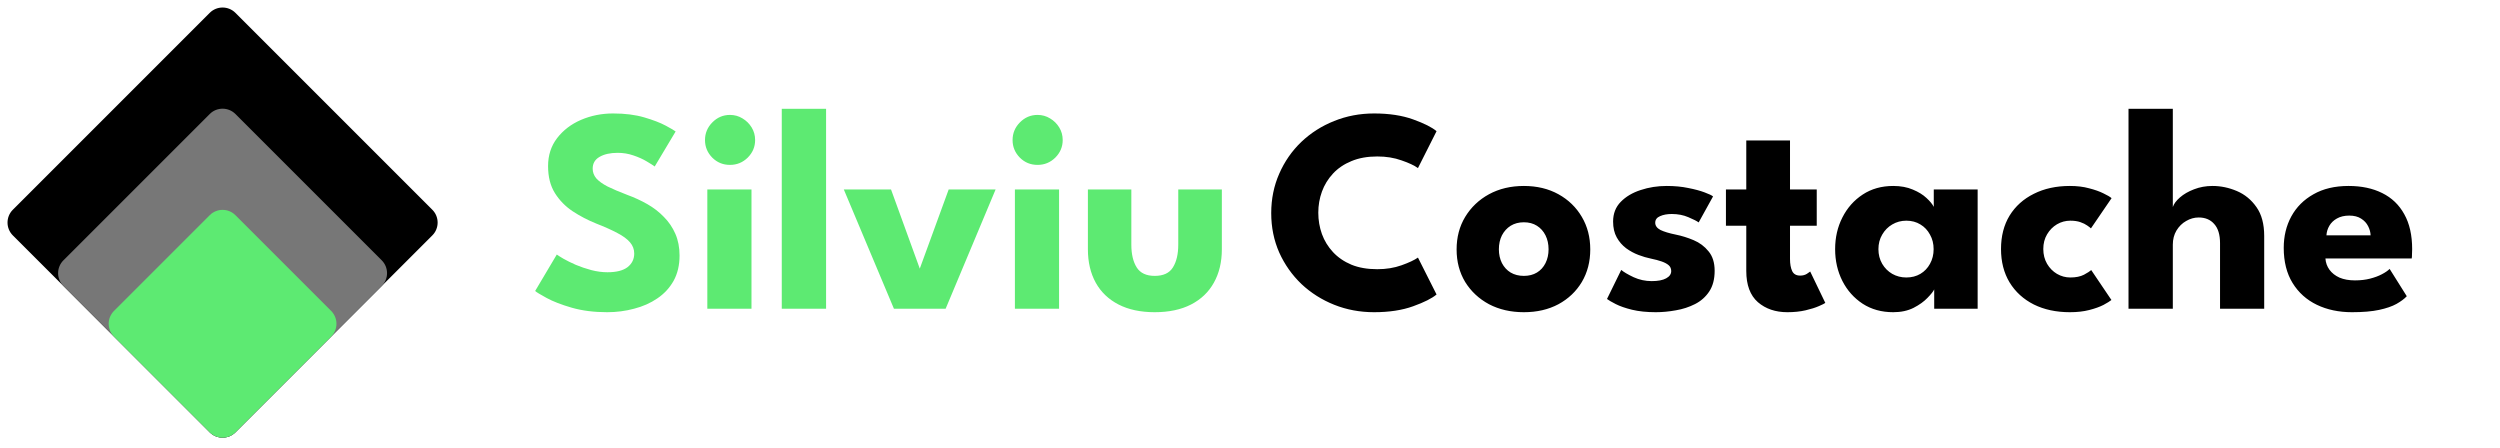
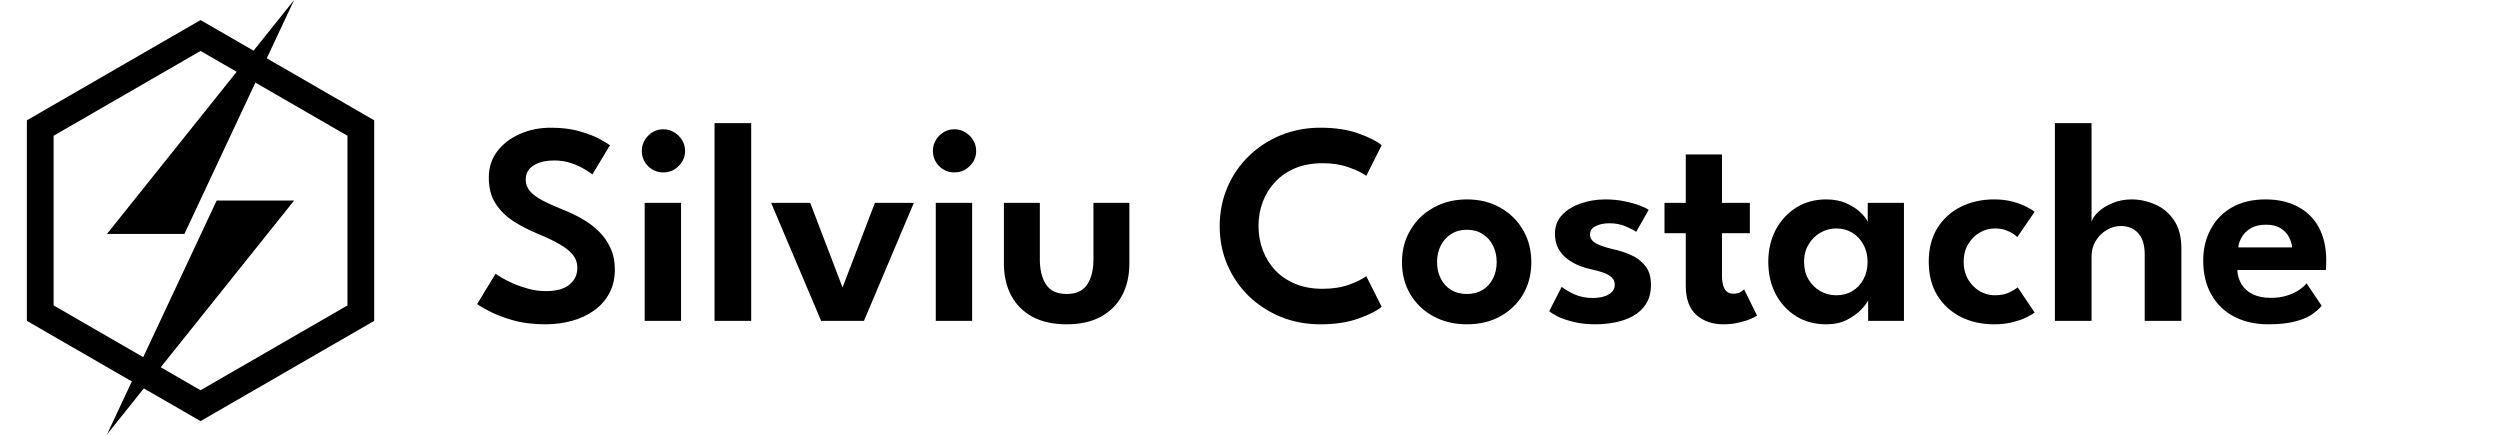
- <svg xmlns="http://www.w3.org/2000/svg" width="413" height="74" viewBox="0 0 413 74" fill="none">
-   <path d="M101.27 18.744C103.238 18.744 104.958 18.96 106.43 19.392C107.902 19.824 109.086 20.28 109.982 20.76C110.878 21.24 111.422 21.56 111.614 21.72L108.158 27.504C107.902 27.312 107.462 27.032 106.838 26.664C106.23 26.296 105.502 25.968 104.654 25.68C103.822 25.392 102.95 25.248 102.038 25.248C100.806 25.248 99.806 25.472 99.038 25.92C98.286 26.352 97.91 27 97.91 27.864C97.91 28.456 98.11 28.992 98.51 29.472C98.926 29.936 99.55 30.384 100.382 30.816C101.23 31.232 102.302 31.688 103.598 32.184C104.782 32.616 105.894 33.128 106.934 33.72C107.974 34.312 108.886 35.016 109.67 35.832C110.47 36.632 111.102 37.56 111.566 38.616C112.03 39.672 112.262 40.872 112.262 42.216C112.262 43.816 111.934 45.208 111.278 46.392C110.622 47.56 109.726 48.528 108.59 49.296C107.47 50.064 106.19 50.632 104.75 51C103.326 51.384 101.846 51.576 100.31 51.576C98.134 51.576 96.182 51.328 94.454 50.832C92.742 50.336 91.358 49.8 90.302 49.224C89.246 48.648 88.614 48.264 88.406 48.072L91.982 42.048C92.174 42.192 92.542 42.424 93.086 42.744C93.646 43.064 94.326 43.4 95.126 43.752C95.926 44.088 96.774 44.376 97.67 44.616C98.582 44.856 99.478 44.976 100.358 44.976C101.83 44.976 102.934 44.696 103.67 44.136C104.406 43.56 104.774 42.808 104.774 41.88C104.774 41.192 104.542 40.576 104.078 40.032C103.614 39.488 102.918 38.976 101.99 38.496C101.062 38 99.902 37.48 98.51 36.936C97.118 36.376 95.814 35.696 94.598 34.896C93.398 34.096 92.422 33.096 91.67 31.896C90.918 30.696 90.542 29.208 90.542 27.432C90.542 25.656 91.038 24.12 92.03 22.824C93.038 21.512 94.358 20.504 95.99 19.8C97.638 19.096 99.398 18.744 101.27 18.744ZM116.85 51V31.296H124.146V51H116.85ZM120.594 27.24C119.442 27.24 118.466 26.84 117.666 26.04C116.866 25.224 116.466 24.256 116.466 23.136C116.466 22.016 116.866 21.048 117.666 20.232C118.482 19.4 119.458 18.984 120.594 18.984C121.346 18.984 122.034 19.176 122.658 19.56C123.282 19.928 123.786 20.424 124.17 21.048C124.554 21.672 124.746 22.368 124.746 23.136C124.746 24.256 124.338 25.224 123.522 26.04C122.706 26.84 121.73 27.24 120.594 27.24ZM136.468 51H129.148V17.976H136.468V51ZM139.396 31.296H147.196L151.948 44.376L156.724 31.296H164.476L156.22 51H147.676L139.396 31.296ZM167.662 51V31.296H174.958V51H167.662ZM171.406 27.24C170.254 27.24 169.278 26.84 168.478 26.04C167.678 25.224 167.278 24.256 167.278 23.136C167.278 22.016 167.678 21.048 168.478 20.232C169.294 19.4 170.27 18.984 171.406 18.984C172.158 18.984 172.846 19.176 173.47 19.56C174.094 19.928 174.598 20.424 174.982 21.048C175.366 21.672 175.558 22.368 175.558 23.136C175.558 24.256 175.15 25.224 174.334 26.04C173.518 26.84 172.542 27.24 171.406 27.24ZM186.897 40.416C186.897 41.984 187.193 43.24 187.785 44.184C188.377 45.112 189.369 45.576 190.761 45.576C192.185 45.576 193.185 45.112 193.761 44.184C194.353 43.24 194.649 41.984 194.649 40.416V31.296H201.849V41.184C201.849 43.296 201.409 45.136 200.529 46.704C199.665 48.256 198.409 49.456 196.761 50.304C195.113 51.152 193.113 51.576 190.761 51.576C188.425 51.576 186.433 51.152 184.785 50.304C183.137 49.456 181.881 48.256 181.017 46.704C180.153 45.136 179.721 43.296 179.721 41.184V31.296H186.897V40.416Z" fill="#5DEA72" />
-   <path d="M227.526 44.472C228.998 44.472 230.334 44.256 231.534 43.824C232.75 43.392 233.654 42.968 234.246 42.552L237.318 48.648C236.566 49.288 235.278 49.936 233.454 50.592C231.646 51.248 229.494 51.576 226.998 51.576C224.662 51.576 222.47 51.168 220.422 50.352C218.374 49.536 216.566 48.392 214.998 46.92C213.446 45.432 212.222 43.696 211.326 41.712C210.446 39.712 210.006 37.544 210.006 35.208C210.006 32.872 210.446 30.704 211.326 28.704C212.206 26.688 213.422 24.936 214.974 23.448C216.542 21.96 218.35 20.808 220.398 19.992C222.462 19.16 224.662 18.744 226.998 18.744C229.494 18.744 231.646 19.072 233.454 19.728C235.278 20.384 236.566 21.032 237.318 21.672L234.246 27.768C233.654 27.336 232.75 26.912 231.534 26.496C230.334 26.064 228.998 25.848 227.526 25.848C225.894 25.848 224.47 26.104 223.254 26.616C222.038 27.112 221.022 27.8 220.206 28.68C219.39 29.56 218.782 30.552 218.382 31.656C217.982 32.76 217.782 33.92 217.782 35.136C217.782 36.368 217.982 37.544 218.382 38.664C218.782 39.768 219.39 40.76 220.206 41.64C221.022 42.52 222.038 43.216 223.254 43.728C224.47 44.224 225.894 44.472 227.526 44.472ZM251.743 51.576C249.583 51.576 247.663 51.136 245.983 50.256C244.319 49.36 243.007 48.136 242.047 46.584C241.103 45.016 240.631 43.224 240.631 41.208C240.631 39.192 241.103 37.4 242.047 35.832C243.007 34.248 244.319 33 245.983 32.088C247.663 31.176 249.583 30.72 251.743 30.72C253.903 30.72 255.807 31.176 257.455 32.088C259.103 33 260.391 34.248 261.319 35.832C262.247 37.4 262.711 39.192 262.711 41.208C262.711 43.224 262.247 45.016 261.319 46.584C260.391 48.136 259.103 49.36 257.455 50.256C255.807 51.136 253.903 51.576 251.743 51.576ZM251.743 45.576C252.575 45.576 253.295 45.392 253.903 45.024C254.511 44.656 254.983 44.136 255.319 43.464C255.655 42.792 255.823 42.032 255.823 41.184C255.823 40.32 255.655 39.552 255.319 38.88C254.983 38.208 254.511 37.68 253.903 37.296C253.295 36.912 252.575 36.72 251.743 36.72C250.911 36.72 250.183 36.912 249.559 37.296C248.951 37.68 248.471 38.208 248.119 38.88C247.783 39.552 247.615 40.32 247.615 41.184C247.615 42.032 247.783 42.792 248.119 43.464C248.471 44.136 248.951 44.656 249.559 45.024C250.183 45.392 250.911 45.576 251.743 45.576ZM275.34 30.72C276.636 30.72 277.82 30.832 278.892 31.056C279.964 31.264 280.86 31.504 281.58 31.776C282.316 32.048 282.788 32.272 282.996 32.448L280.62 36.744C280.316 36.52 279.748 36.232 278.916 35.88C278.1 35.528 277.188 35.352 276.18 35.352C275.412 35.352 274.764 35.472 274.236 35.712C273.708 35.936 273.444 36.296 273.444 36.792C273.444 37.288 273.732 37.688 274.308 37.992C274.9 38.28 275.748 38.536 276.852 38.76C277.812 38.952 278.788 39.256 279.78 39.672C280.772 40.088 281.596 40.704 282.252 41.52C282.924 42.32 283.26 43.392 283.26 44.736C283.26 46.112 282.964 47.248 282.372 48.144C281.78 49.04 280.996 49.736 280.02 50.232C279.044 50.728 277.988 51.072 276.852 51.264C275.716 51.472 274.612 51.576 273.54 51.576C272.036 51.576 270.724 51.44 269.604 51.168C268.5 50.896 267.604 50.584 266.916 50.232C266.228 49.88 265.748 49.6 265.476 49.392L267.828 44.592C268.244 44.944 268.924 45.344 269.868 45.792C270.812 46.224 271.812 46.44 272.868 46.44C273.892 46.44 274.684 46.288 275.244 45.984C275.804 45.68 276.084 45.28 276.084 44.784C276.084 44.384 275.948 44.064 275.676 43.824C275.404 43.584 275.02 43.376 274.524 43.2C274.028 43.024 273.428 42.864 272.724 42.72C272.084 42.592 271.404 42.392 270.684 42.12C269.964 41.848 269.284 41.48 268.644 41.016C268.004 40.536 267.484 39.936 267.084 39.216C266.684 38.496 266.484 37.624 266.484 36.6C266.484 35.288 266.908 34.2 267.756 33.336C268.604 32.472 269.7 31.824 271.044 31.392C272.388 30.944 273.82 30.72 275.34 30.72ZM285.125 31.296H288.485V23.208H295.709V31.296H300.125V37.296H295.709V42.792C295.709 43.608 295.829 44.272 296.069 44.784C296.309 45.28 296.749 45.528 297.389 45.528C297.821 45.528 298.189 45.432 298.493 45.24C298.797 45.048 298.981 44.92 299.045 44.856L301.541 50.04C301.429 50.136 301.077 50.312 300.485 50.568C299.909 50.824 299.173 51.056 298.277 51.264C297.381 51.472 296.381 51.576 295.277 51.576C293.309 51.576 291.685 51.024 290.405 49.92C289.125 48.8 288.485 47.08 288.485 44.76V37.296H285.125V31.296ZM319.531 51V47.808C319.387 48.128 319.019 48.592 318.427 49.2C317.851 49.808 317.083 50.36 316.123 50.856C315.163 51.336 314.043 51.576 312.763 51.576C310.843 51.576 309.163 51.112 307.723 50.184C306.283 49.24 305.163 47.984 304.363 46.416C303.563 44.832 303.163 43.08 303.163 41.16C303.163 39.24 303.563 37.496 304.363 35.928C305.163 34.344 306.283 33.08 307.723 32.136C309.163 31.192 310.843 30.72 312.763 30.72C313.995 30.72 315.075 30.92 316.003 31.32C316.931 31.704 317.683 32.168 318.259 32.712C318.835 33.24 319.235 33.728 319.459 34.176V31.296H326.707V51H319.531ZM310.315 41.16C310.315 42.056 310.523 42.864 310.939 43.584C311.355 44.288 311.907 44.84 312.595 45.24C313.299 45.64 314.075 45.84 314.923 45.84C315.803 45.84 316.579 45.64 317.251 45.24C317.923 44.84 318.451 44.288 318.835 43.584C319.235 42.864 319.435 42.056 319.435 41.16C319.435 40.264 319.235 39.464 318.835 38.76C318.451 38.04 317.923 37.48 317.251 37.08C316.579 36.664 315.803 36.456 314.923 36.456C314.075 36.456 313.299 36.664 312.595 37.08C311.907 37.48 311.355 38.04 310.939 38.76C310.523 39.464 310.315 40.264 310.315 41.16ZM342.016 45.84C342.928 45.84 343.68 45.688 344.272 45.384C344.864 45.064 345.264 44.808 345.472 44.616L348.808 49.56C348.552 49.768 348.112 50.04 347.488 50.376C346.864 50.696 346.08 50.976 345.136 51.216C344.208 51.456 343.144 51.576 341.944 51.576C339.688 51.576 337.704 51.152 335.992 50.304C334.28 49.44 332.944 48.224 331.984 46.656C331.04 45.088 330.568 43.248 330.568 41.136C330.568 39.008 331.04 37.168 331.984 35.616C332.944 34.064 334.28 32.864 335.992 32.016C337.704 31.152 339.688 30.72 341.944 30.72C343.128 30.72 344.184 30.848 345.112 31.104C346.056 31.344 346.848 31.624 347.488 31.944C348.128 32.248 348.576 32.512 348.832 32.736L345.424 37.728C345.312 37.616 345.104 37.456 344.8 37.248C344.512 37.04 344.136 36.856 343.672 36.696C343.208 36.536 342.656 36.456 342.016 36.456C341.232 36.456 340.496 36.656 339.808 37.056C339.136 37.456 338.592 38.008 338.176 38.712C337.76 39.416 337.552 40.224 337.552 41.136C337.552 42.048 337.76 42.864 338.176 43.584C338.592 44.288 339.136 44.84 339.808 45.24C340.496 45.64 341.232 45.84 342.016 45.84ZM365.502 30.72C366.878 30.72 368.222 31 369.534 31.56C370.846 32.12 371.926 33.008 372.774 34.224C373.622 35.424 374.046 37.008 374.046 38.976V51H366.75V40.176C366.75 38.768 366.43 37.712 365.79 37.008C365.166 36.288 364.31 35.928 363.222 35.928C362.502 35.928 361.814 36.12 361.158 36.504C360.502 36.872 359.966 37.4 359.55 38.088C359.15 38.76 358.95 39.536 358.95 40.416V51H351.63V17.976H358.95V34.2C359.126 33.672 359.518 33.144 360.126 32.616C360.75 32.072 361.526 31.624 362.454 31.272C363.398 30.904 364.414 30.72 365.502 30.72ZM384.16 42.696C384.208 43.4 384.432 44.024 384.832 44.568C385.232 45.112 385.784 45.544 386.488 45.864C387.208 46.168 388.056 46.32 389.032 46.32C389.96 46.32 390.792 46.224 391.528 46.032C392.28 45.84 392.928 45.6 393.472 45.312C394.032 45.024 394.464 44.728 394.768 44.424L397.6 48.936C397.2 49.368 396.632 49.792 395.896 50.208C395.176 50.608 394.224 50.936 393.04 51.192C391.856 51.448 390.36 51.576 388.552 51.576C386.376 51.576 384.44 51.168 382.744 50.352C381.048 49.536 379.712 48.336 378.736 46.752C377.76 45.168 377.272 43.232 377.272 40.944C377.272 39.024 377.688 37.296 378.52 35.76C379.368 34.208 380.592 32.984 382.192 32.088C383.792 31.176 385.72 30.72 387.976 30.72C390.12 30.72 391.976 31.112 393.544 31.896C395.128 32.68 396.344 33.848 397.192 35.4C398.056 36.936 398.488 38.856 398.488 41.16C398.488 41.288 398.48 41.544 398.464 41.928C398.464 42.312 398.448 42.568 398.416 42.696H384.16ZM391.624 38.88C391.608 38.368 391.472 37.864 391.216 37.368C390.96 36.856 390.576 36.44 390.064 36.12C389.552 35.784 388.896 35.616 388.096 35.616C387.296 35.616 386.616 35.776 386.056 36.096C385.512 36.4 385.096 36.8 384.808 37.296C384.52 37.792 384.36 38.32 384.328 38.88H391.624Z" fill="black" />
-   <rect y="36.77" width="52" height="52" rx="3" transform="rotate(-45 0 36.7695)" fill="black" />
-   <rect x="8.357" y="45.126" width="40.182" height="40.182" rx="3" transform="rotate(-45 8.35669 45.1262)" fill="#777777" />
-   <rect x="16.713" y="53.483" width="28.364" height="28.364" rx="3" transform="rotate(-45 16.7135 53.4831)" fill="#5DEA72" />
+ <svg xmlns="http://www.w3.org/2000/svg" width="374" height="65" viewBox="0 0 374 65" fill="none">
+   <path d="M82.391 19.104C84.097 19.104 85.581 19.297 86.842 19.684C88.118 20.057 89.128 20.459 89.873 20.889C90.633 21.319 91.092 21.598 91.249 21.727L88.626 26.091C88.397 25.905 88.003 25.647 87.444 25.317C86.899 24.974 86.24 24.672 85.466 24.415C84.692 24.142 83.853 24.006 82.95 24.006C81.646 24.006 80.6 24.257 79.811 24.759C79.037 25.246 78.65 25.955 78.65 26.887C78.65 27.518 78.858 28.084 79.274 28.585C79.689 29.073 80.299 29.532 81.101 29.962C81.918 30.392 82.915 30.843 84.09 31.316C85.122 31.717 86.104 32.183 87.035 32.714C87.981 33.244 88.82 33.867 89.551 34.584C90.296 35.301 90.884 36.132 91.314 37.078C91.758 38.024 91.98 39.106 91.98 40.325C91.98 41.686 91.701 42.876 91.142 43.894C90.597 44.911 89.838 45.764 88.863 46.452C87.903 47.14 86.799 47.656 85.552 48C84.305 48.344 82.993 48.516 81.617 48.516C79.754 48.516 78.077 48.301 76.586 47.871C75.11 47.427 73.913 46.954 72.996 46.452C72.079 45.95 71.541 45.628 71.383 45.484L74.135 40.948C74.307 41.077 74.63 41.285 75.103 41.572C75.59 41.858 76.178 42.152 76.866 42.453C77.568 42.754 78.328 43.012 79.145 43.227C79.976 43.442 80.822 43.55 81.682 43.55C83.23 43.55 84.398 43.227 85.186 42.582C85.975 41.937 86.369 41.099 86.369 40.066C86.369 39.292 86.118 38.612 85.616 38.024C85.115 37.436 84.405 36.899 83.488 36.411C82.585 35.91 81.503 35.401 80.241 34.885C78.98 34.355 77.805 33.738 76.715 33.036C75.64 32.319 74.773 31.445 74.114 30.413C73.454 29.367 73.125 28.084 73.125 26.564C73.125 25.059 73.548 23.748 74.393 22.63C75.253 21.512 76.386 20.645 77.79 20.029C79.209 19.412 80.743 19.104 82.391 19.104ZM96.446 48V30.349H101.885V48H96.446ZM99.241 25.791C98.338 25.791 97.571 25.475 96.941 24.845C96.324 24.214 96.016 23.461 96.016 22.587C96.016 21.713 96.331 20.953 96.962 20.308C97.593 19.663 98.352 19.34 99.241 19.34C99.829 19.34 100.366 19.491 100.853 19.792C101.341 20.079 101.735 20.466 102.036 20.953C102.337 21.44 102.487 21.985 102.487 22.587C102.487 23.461 102.165 24.214 101.52 24.845C100.889 25.475 100.13 25.791 99.241 25.791ZM112.379 48H106.896V18.416H112.379V48ZM115.36 30.349H121.208L126.045 43.012L130.883 30.349H136.709L129.249 48H122.842L115.36 30.349ZM139.992 48V30.349H145.431V48H139.992ZM142.787 25.791C141.884 25.791 141.117 25.475 140.486 24.845C139.87 24.214 139.562 23.461 139.562 22.587C139.562 21.713 139.877 20.953 140.508 20.308C141.139 19.663 141.898 19.34 142.787 19.34C143.375 19.34 143.912 19.491 144.399 19.792C144.887 20.079 145.281 20.466 145.582 20.953C145.883 21.44 146.033 21.985 146.033 22.587C146.033 23.461 145.711 24.214 145.066 24.845C144.435 25.475 143.676 25.791 142.787 25.791ZM155.559 38.798C155.559 40.375 155.874 41.636 156.505 42.582C157.136 43.514 158.153 43.98 159.558 43.98C160.977 43.98 162.002 43.514 162.632 42.582C163.263 41.636 163.578 40.375 163.578 38.798V30.349H168.953V39.422C168.953 41.242 168.588 42.84 167.857 44.216C167.126 45.578 166.058 46.638 164.653 47.398C163.263 48.143 161.565 48.516 159.558 48.516C157.566 48.516 155.867 48.143 154.462 47.398C153.072 46.638 152.011 45.578 151.28 44.216C150.549 42.84 150.184 41.242 150.184 39.422V30.349H155.559V38.798Z" fill="black" />
+   <path d="M197.861 43.206C199.351 43.206 200.677 42.998 201.838 42.582C202.999 42.152 203.852 41.729 204.397 41.313L206.697 45.893C206.038 46.466 204.898 47.047 203.279 47.635C201.673 48.222 199.753 48.516 197.517 48.516C195.424 48.516 193.467 48.151 191.647 47.419C189.827 46.674 188.229 45.642 186.853 44.324C185.477 42.99 184.402 41.435 183.628 39.658C182.854 37.866 182.467 35.931 182.467 33.853C182.467 31.775 182.846 29.84 183.606 28.048C184.38 26.242 185.455 24.672 186.831 23.34C188.207 22.006 189.805 20.967 191.626 20.222C193.46 19.477 195.424 19.104 197.517 19.104C199.753 19.104 201.673 19.398 203.279 19.985C204.898 20.573 206.038 21.154 206.697 21.727L204.397 26.306C203.852 25.891 202.999 25.475 201.838 25.059C200.677 24.63 199.351 24.415 197.861 24.415C196.341 24.415 194.987 24.658 193.797 25.145C192.622 25.633 191.618 26.314 190.787 27.188C189.97 28.048 189.347 29.044 188.917 30.177C188.487 31.309 188.272 32.513 188.272 33.788C188.272 35.078 188.487 36.297 188.917 37.444C189.347 38.576 189.97 39.579 190.787 40.453C191.618 41.313 192.622 41.987 193.797 42.474C194.987 42.962 196.341 43.206 197.861 43.206ZM219.453 48.516C217.575 48.516 215.898 48.115 214.422 47.312C212.96 46.509 211.813 45.413 210.982 44.023C210.151 42.618 209.735 41.02 209.735 39.228C209.735 37.436 210.151 35.838 210.982 34.434C211.813 33.014 212.96 31.896 214.422 31.079C215.898 30.248 217.575 29.832 219.453 29.832C221.345 29.832 223.015 30.248 224.463 31.079C225.91 31.896 227.043 33.014 227.86 34.434C228.677 35.838 229.085 37.436 229.085 39.228C229.085 41.02 228.677 42.618 227.86 44.023C227.043 45.413 225.91 46.509 224.463 47.312C223.015 48.115 221.345 48.516 219.453 48.516ZM219.453 43.98C220.356 43.98 221.137 43.779 221.797 43.377C222.47 42.962 222.986 42.396 223.345 41.679C223.717 40.948 223.904 40.124 223.904 39.206C223.904 38.289 223.717 37.465 223.345 36.734C222.986 36.003 222.47 35.43 221.797 35.014C221.137 34.584 220.356 34.369 219.453 34.369C218.55 34.369 217.762 34.584 217.088 35.014C216.429 35.43 215.913 36.003 215.54 36.734C215.167 37.465 214.981 38.289 214.981 39.206C214.981 40.124 215.167 40.948 215.54 41.679C215.913 42.396 216.429 42.962 217.088 43.377C217.762 43.779 218.55 43.98 219.453 43.98ZM240.168 29.832C241.229 29.832 242.21 29.933 243.113 30.134C244.016 30.32 244.776 30.535 245.392 30.779C246.023 31.022 246.439 31.23 246.639 31.402L244.769 34.691C244.482 34.462 243.966 34.19 243.221 33.874C242.49 33.559 241.673 33.401 240.77 33.401C239.953 33.401 239.265 33.545 238.706 33.831C238.147 34.104 237.867 34.52 237.867 35.078C237.867 35.638 238.168 36.082 238.77 36.411C239.372 36.741 240.211 37.028 241.286 37.272C242.189 37.458 243.078 37.745 243.952 38.132C244.826 38.504 245.55 39.049 246.123 39.766C246.697 40.468 246.983 41.407 246.983 42.582C246.983 43.743 246.733 44.711 246.231 45.484C245.744 46.244 245.091 46.846 244.274 47.291C243.457 47.735 242.562 48.05 241.587 48.236C240.612 48.423 239.645 48.516 238.684 48.516C237.437 48.516 236.341 48.394 235.395 48.151C234.449 47.921 233.668 47.656 233.051 47.355C232.449 47.04 232.019 46.775 231.761 46.559L233.632 42.904C234.005 43.234 234.614 43.6 235.459 44.001C236.319 44.388 237.244 44.581 238.233 44.581C239.265 44.581 240.075 44.402 240.662 44.044C241.264 43.686 241.565 43.206 241.565 42.603C241.565 42.159 241.422 41.801 241.135 41.529C240.849 41.242 240.455 41.005 239.953 40.819C239.451 40.633 238.864 40.468 238.19 40.325C237.574 40.196 236.943 40.009 236.298 39.766C235.653 39.508 235.051 39.171 234.492 38.755C233.933 38.339 233.481 37.823 233.137 37.207C232.793 36.576 232.621 35.824 232.621 34.95C232.621 33.831 232.98 32.9 233.696 32.154C234.413 31.395 235.345 30.822 236.491 30.434C237.638 30.033 238.864 29.832 240.168 29.832ZM249.008 30.349H252.19V23.103H257.608V30.349H261.779V34.885H257.608V41.27C257.608 42.116 257.744 42.776 258.017 43.248C258.289 43.707 258.719 43.937 259.307 43.937C259.751 43.937 260.116 43.85 260.403 43.678C260.69 43.492 260.862 43.363 260.919 43.291L262.854 47.205C262.768 47.291 262.489 47.441 262.016 47.656C261.557 47.871 260.962 48.065 260.231 48.236C259.514 48.423 258.705 48.516 257.802 48.516C256.182 48.516 254.842 48.05 253.781 47.118C252.72 46.172 252.19 44.711 252.19 42.733V34.885H249.008V30.349ZM279.477 48V44.925C279.348 45.241 279.019 45.685 278.488 46.258C277.958 46.832 277.241 47.355 276.338 47.828C275.45 48.287 274.403 48.516 273.199 48.516C271.508 48.516 270.01 48.115 268.706 47.312C267.402 46.495 266.377 45.384 265.631 43.98C264.9 42.56 264.535 40.962 264.535 39.185C264.535 37.408 264.9 35.817 265.631 34.412C266.377 32.993 267.402 31.875 268.706 31.058C270.01 30.241 271.508 29.832 273.199 29.832C274.375 29.832 275.392 30.033 276.252 30.434C277.127 30.822 277.829 31.28 278.359 31.811C278.904 32.327 279.255 32.792 279.413 33.208V30.349H284.831V48H279.477ZM269.888 39.185C269.888 40.174 270.111 41.048 270.555 41.808C270.999 42.553 271.587 43.134 272.318 43.55C273.049 43.965 273.844 44.173 274.704 44.173C275.607 44.173 276.41 43.965 277.112 43.55C277.815 43.12 278.367 42.532 278.768 41.786C279.184 41.027 279.391 40.16 279.391 39.185C279.391 38.21 279.184 37.35 278.768 36.605C278.367 35.845 277.815 35.251 277.112 34.821C276.41 34.391 275.607 34.175 274.704 34.175C273.844 34.175 273.049 34.391 272.318 34.821C271.587 35.236 270.999 35.824 270.555 36.584C270.111 37.329 269.888 38.196 269.888 39.185ZM298.408 44.173C299.34 44.173 300.1 44.015 300.687 43.7C301.275 43.385 301.662 43.148 301.848 42.99L304.385 46.753C304.185 46.911 303.812 47.133 303.267 47.419C302.723 47.706 302.028 47.957 301.182 48.172C300.351 48.401 299.397 48.516 298.322 48.516C296.459 48.516 294.789 48.143 293.313 47.398C291.837 46.638 290.668 45.563 289.808 44.173C288.963 42.768 288.54 41.099 288.54 39.163C288.54 37.214 288.963 35.544 289.808 34.154C290.668 32.764 291.837 31.696 293.313 30.951C294.789 30.205 296.459 29.832 298.322 29.832C299.383 29.832 300.322 29.947 301.139 30.177C301.97 30.406 302.665 30.671 303.224 30.972C303.783 31.259 304.17 31.495 304.385 31.681L301.784 35.465C301.684 35.351 301.49 35.193 301.203 34.992C300.917 34.792 300.537 34.605 300.064 34.434C299.605 34.261 299.053 34.175 298.408 34.175C297.62 34.175 296.868 34.383 296.151 34.799C295.449 35.215 294.875 35.795 294.431 36.541C293.987 37.286 293.764 38.16 293.764 39.163C293.764 40.167 293.987 41.048 294.431 41.808C294.875 42.553 295.449 43.134 296.151 43.55C296.868 43.965 297.62 44.173 298.408 44.173ZM318.871 29.832C320.075 29.832 321.25 30.083 322.397 30.585C323.544 31.072 324.483 31.854 325.214 32.928C325.959 34.004 326.332 35.408 326.332 37.142V48H320.849V38.089C320.849 36.641 320.519 35.566 319.86 34.864C319.215 34.161 318.348 33.81 317.259 33.81C316.528 33.81 315.825 34.011 315.152 34.412C314.492 34.799 313.948 35.344 313.518 36.046C313.102 36.734 312.894 37.522 312.894 38.411V48H307.412V18.416H312.894V33.165C313.037 32.678 313.389 32.176 313.948 31.66C314.507 31.144 315.216 30.714 316.076 30.37C316.936 30.012 317.868 29.832 318.871 29.832ZM334.698 40.389C334.741 41.192 334.956 41.908 335.343 42.539C335.73 43.17 336.289 43.664 337.02 44.023C337.765 44.381 338.654 44.56 339.686 44.56C340.617 44.56 341.434 44.445 342.137 44.216C342.853 43.987 343.455 43.707 343.943 43.377C344.444 43.033 344.817 42.704 345.061 42.389L347.318 45.742C346.917 46.244 346.379 46.71 345.706 47.14C345.046 47.556 344.201 47.885 343.169 48.129C342.151 48.387 340.875 48.516 339.342 48.516C337.407 48.516 335.708 48.136 334.246 47.377C332.784 46.617 331.645 45.52 330.828 44.087C330.011 42.654 329.602 40.948 329.602 38.97C329.602 37.25 329.968 35.702 330.699 34.326C331.43 32.936 332.49 31.839 333.881 31.037C335.285 30.234 336.97 29.832 338.933 29.832C340.782 29.832 342.38 30.191 343.728 30.907C345.089 31.61 346.143 32.642 346.888 34.004C347.634 35.365 348.006 37.028 348.006 38.992C348.006 39.106 347.999 39.343 347.985 39.701C347.985 40.045 347.97 40.274 347.942 40.389H334.698ZM342.889 37.014C342.875 36.555 342.732 36.06 342.459 35.53C342.201 35 341.793 34.548 341.234 34.175C340.675 33.803 339.929 33.617 338.998 33.617C338.066 33.617 337.299 33.796 336.697 34.154C336.11 34.512 335.665 34.957 335.364 35.487C335.063 36.003 334.891 36.512 334.848 37.014H342.889Z" fill="black" />
+   <path d="M53.98 19.154V46.846L30 60.69L6.02 46.846V19.154L30 5.31L53.98 19.154Z" stroke="black" stroke-width="4" />
+   <path d="M44 0L27.586 35H16L44 0Z" fill="black" />
+   <path d="M16 65L32.414 30H44L16 65Z" fill="black" />
</svg>
